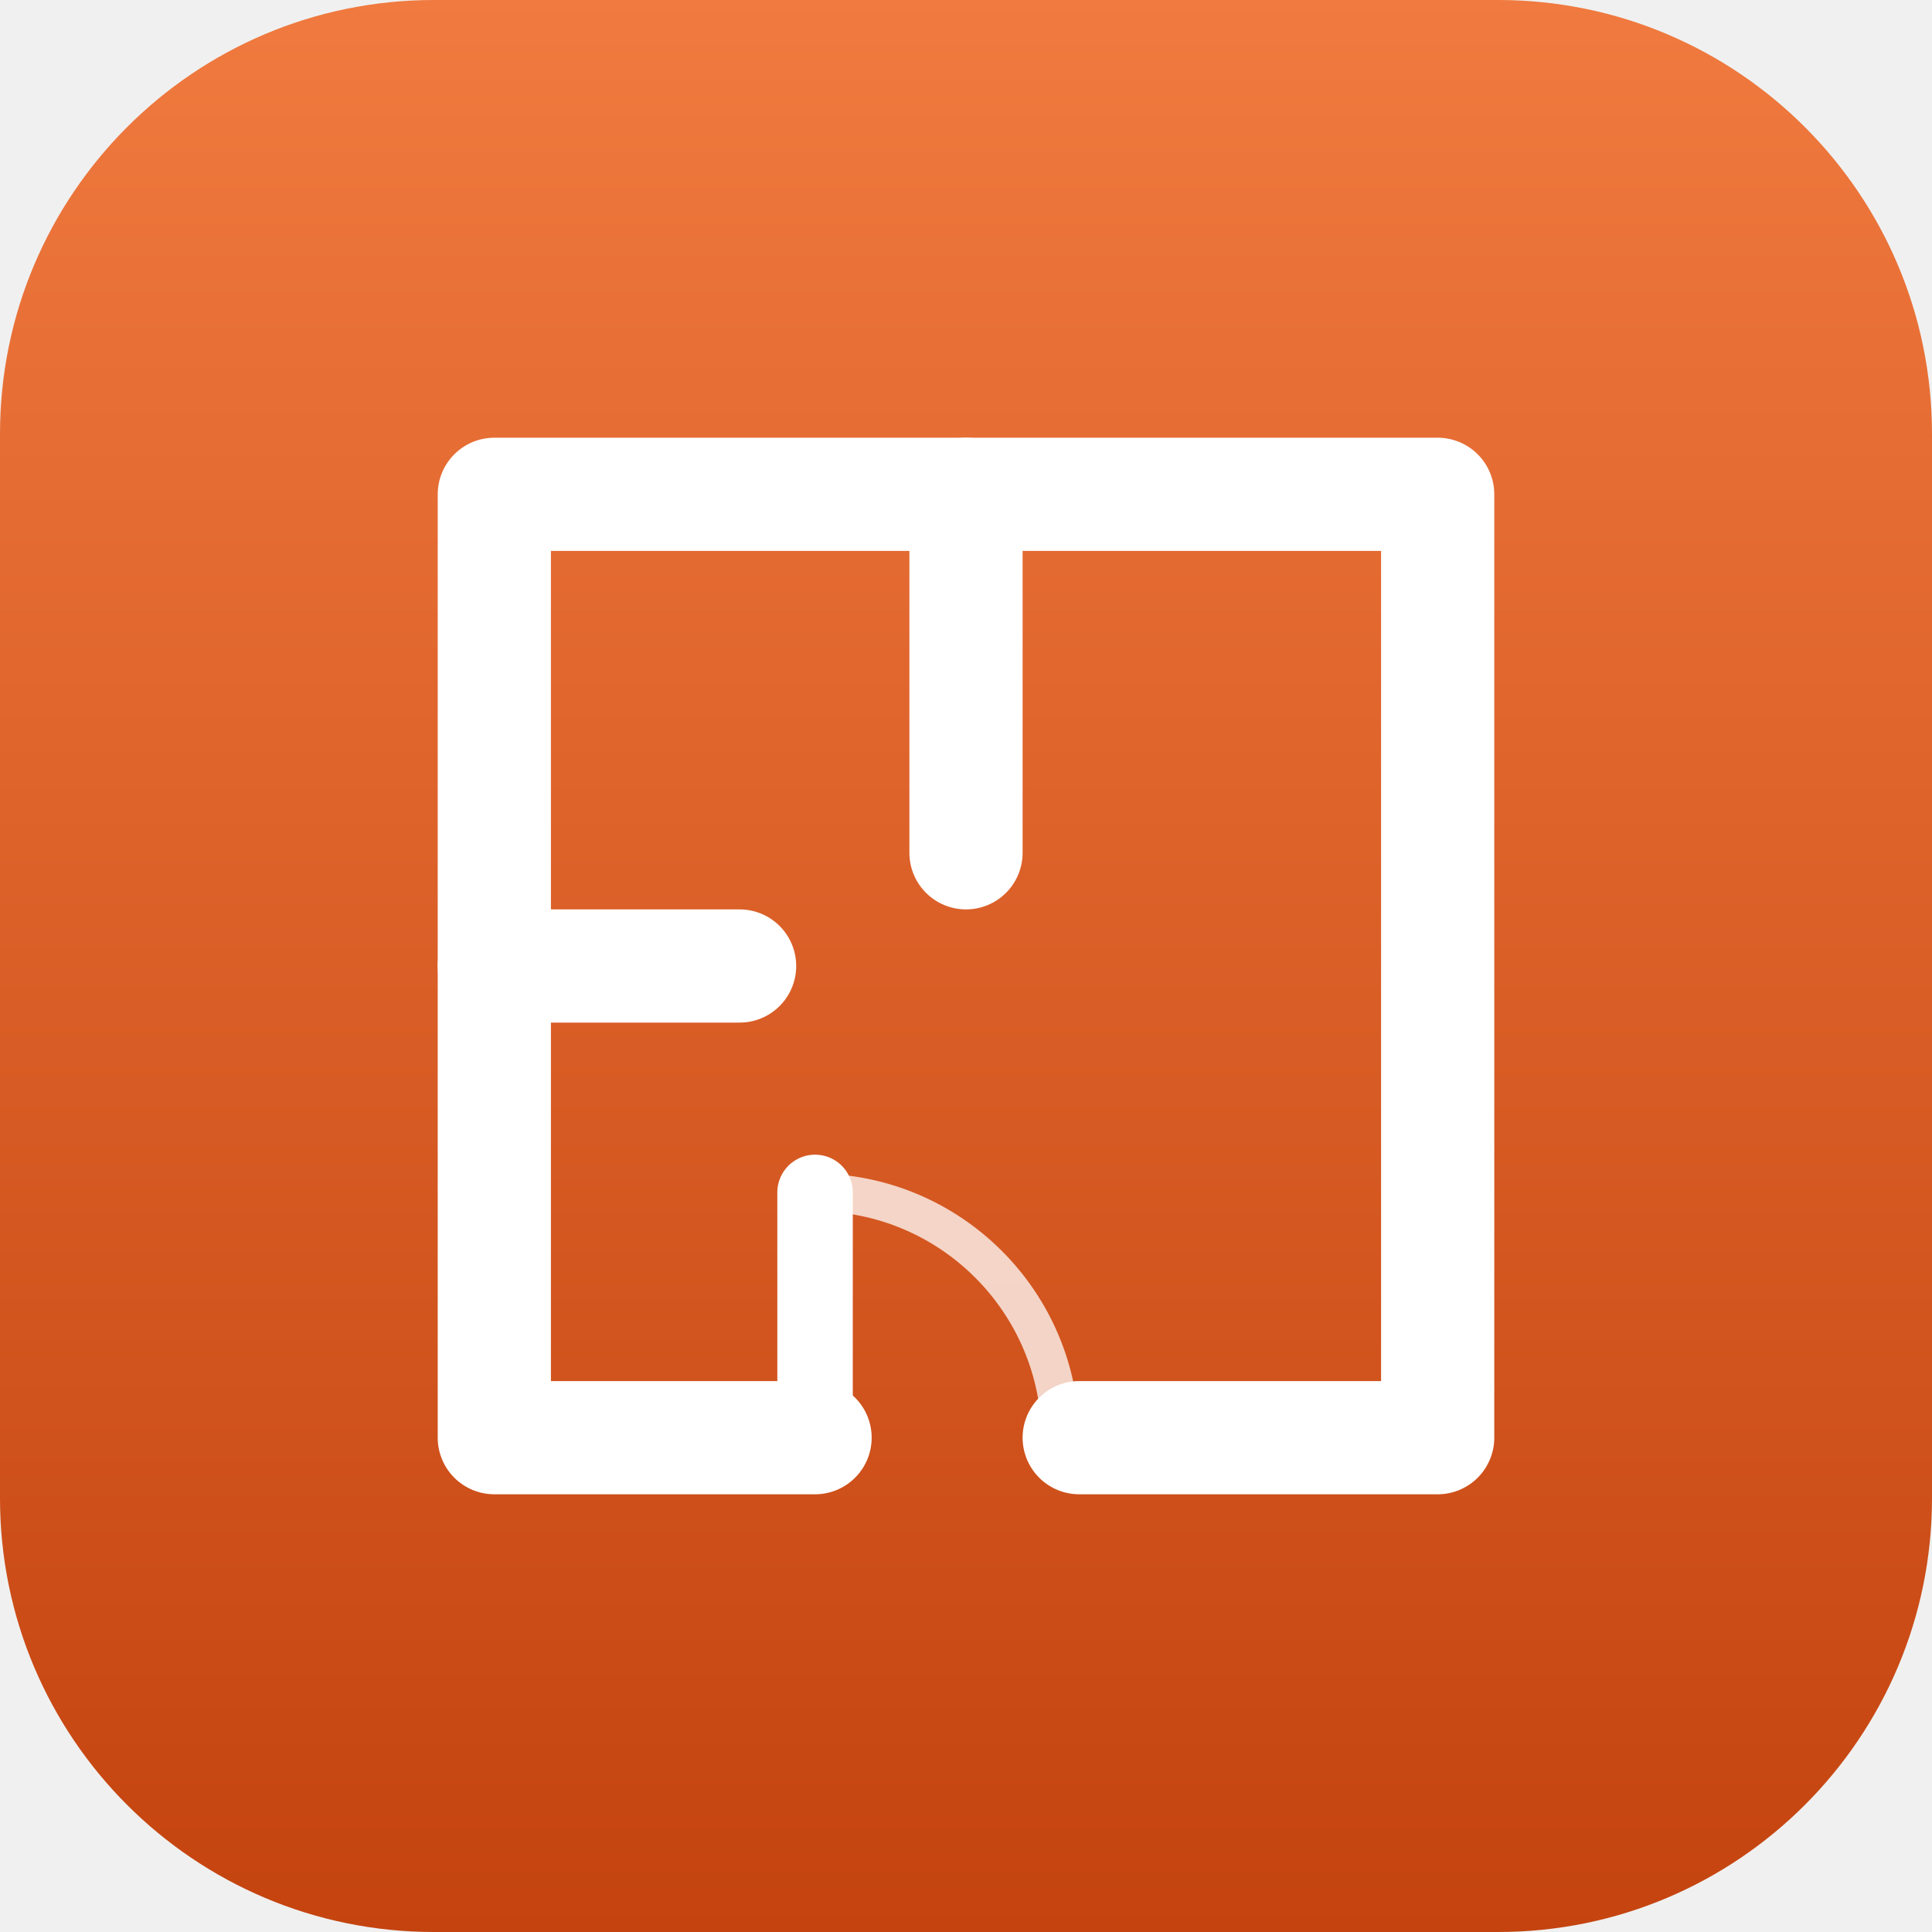
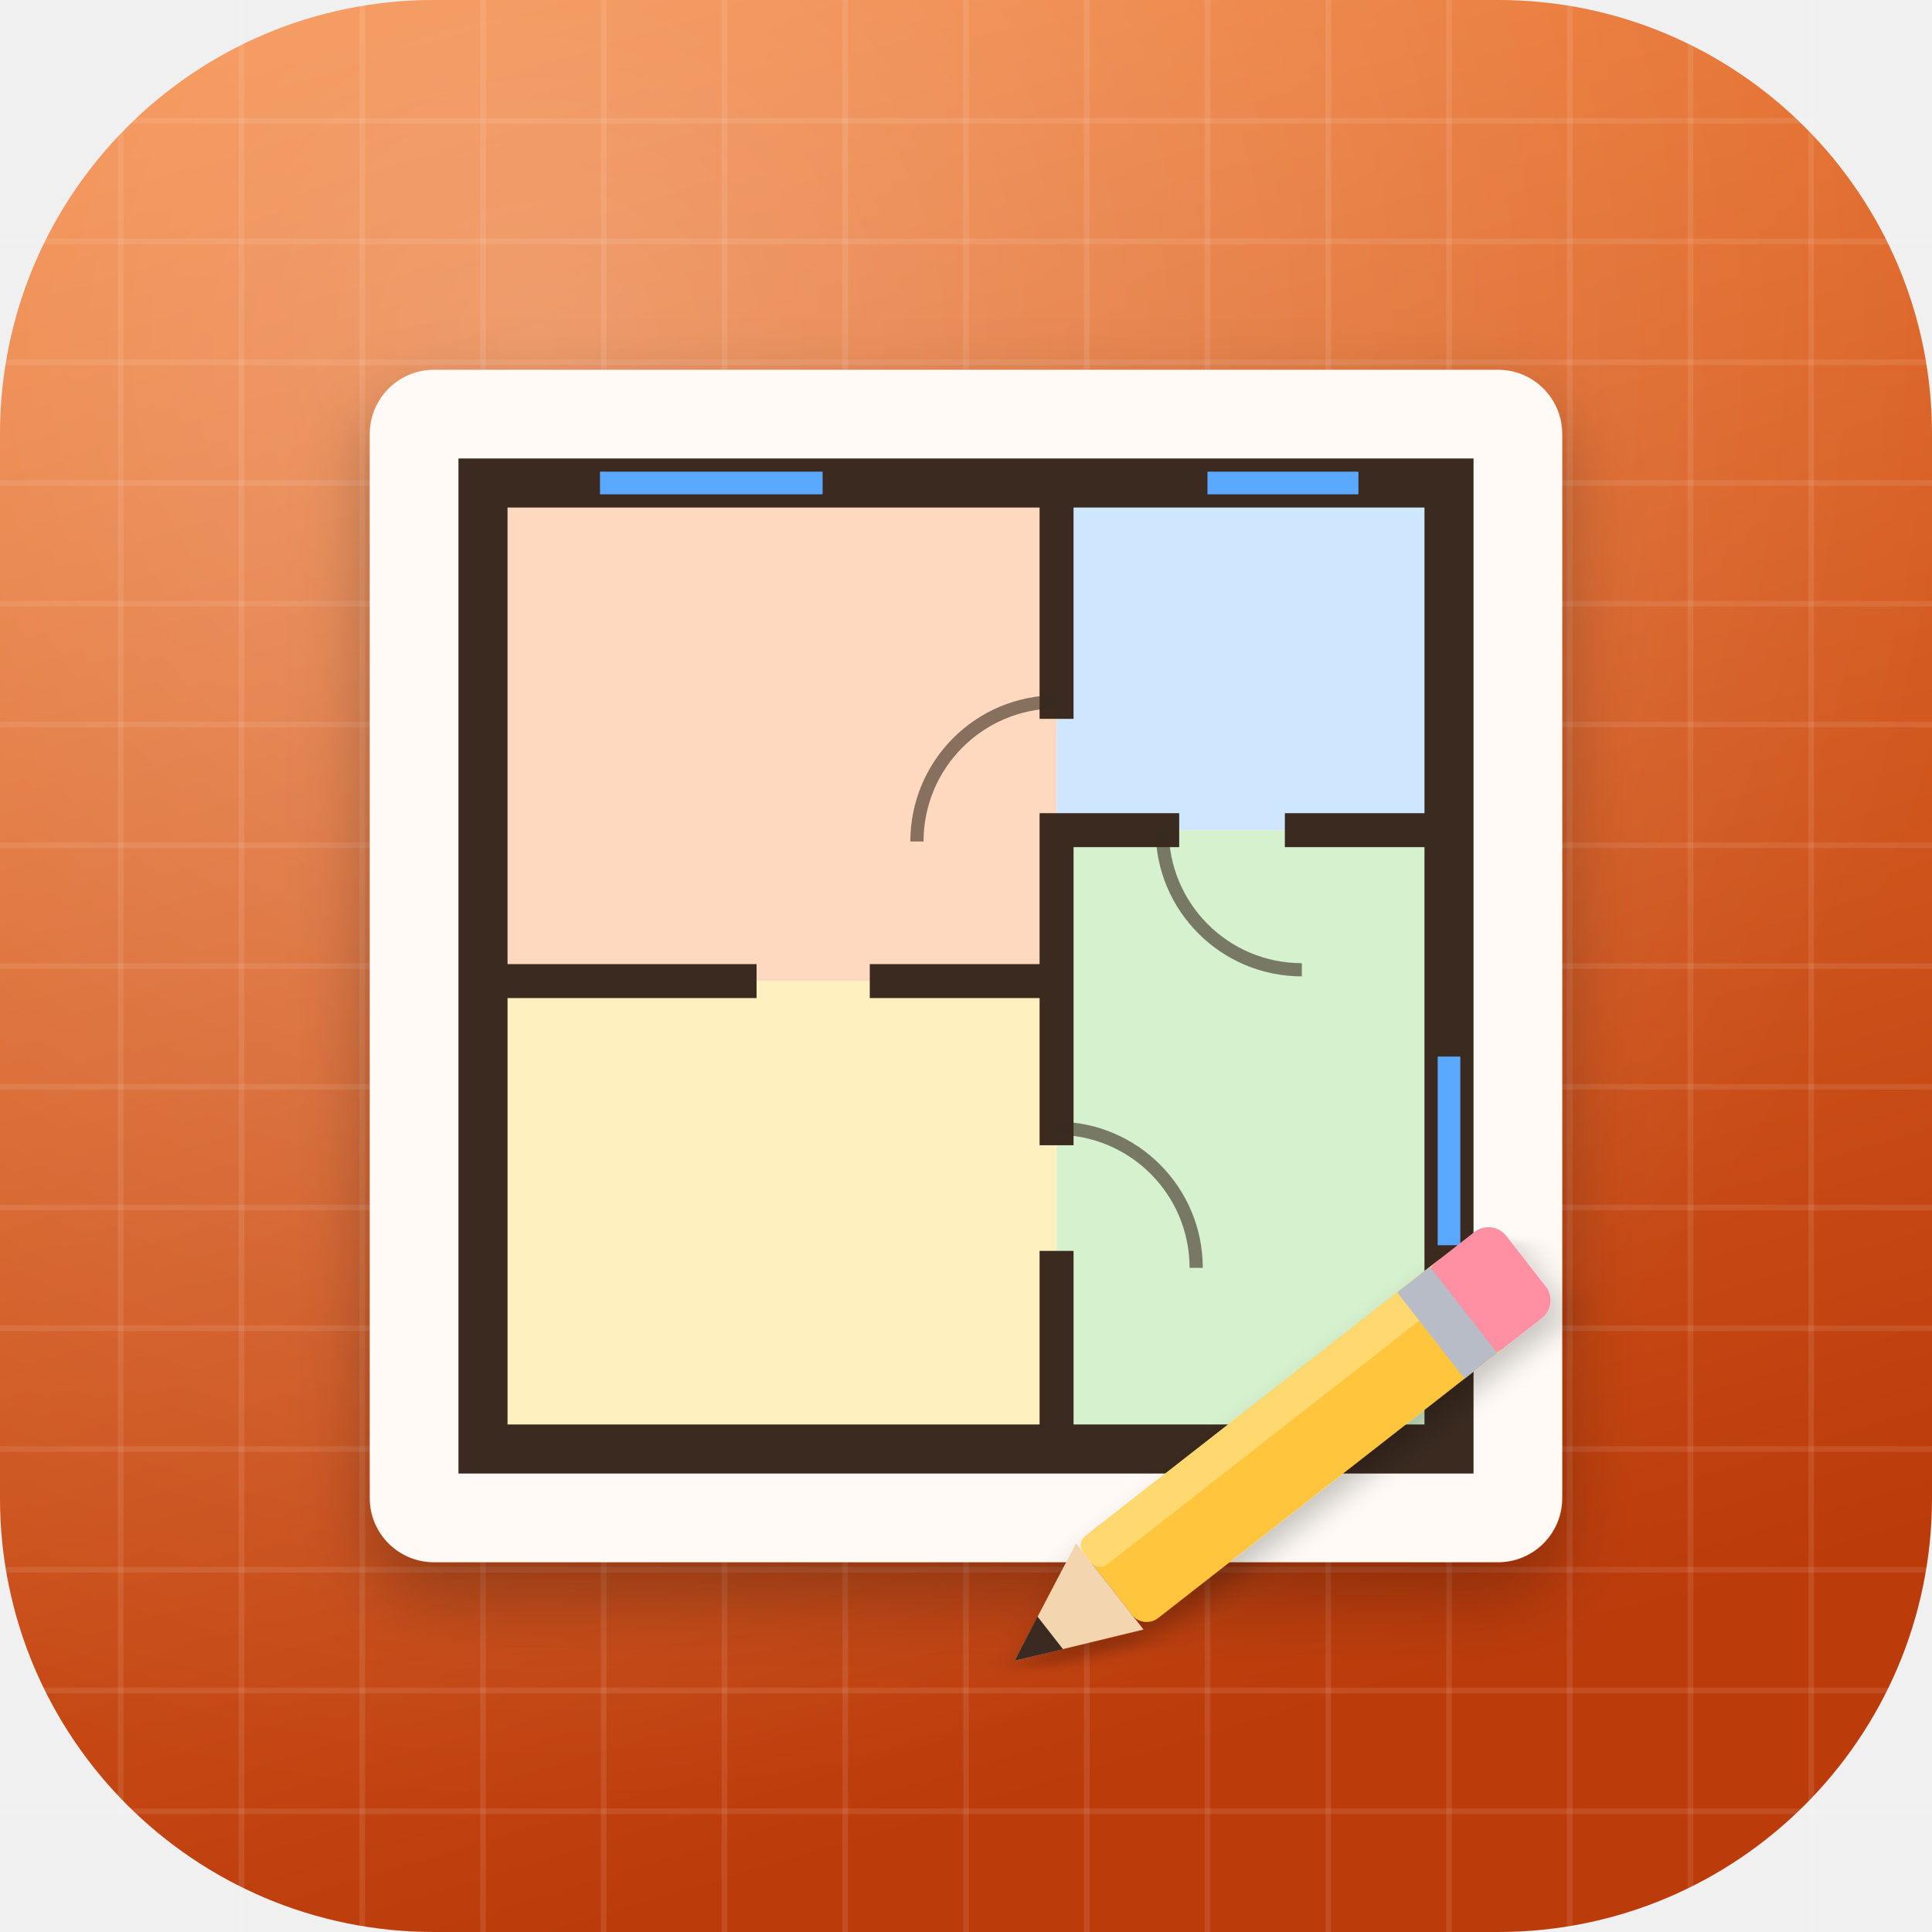
<svg xmlns="http://www.w3.org/2000/svg" width="1024" height="1024" viewBox="0 0 1024 1024">
  <defs>
-     <linearGradient id="bg" x1="0" y1="0" x2="0" y2="1">
-       <stop offset="0" stop-color="#f07a3f" />
-       <stop offset="1" stop-color="#c4430f" />
+     <linearGradient id="bg" x1="0" y1="0" x2="0.3" y2="1">
+       <stop offset="0" stop-color="#f6873f" />
+       <stop offset="1" stop-color="#bb3b0b" />
    </linearGradient>
+     <radialGradient id="glow" cx="0.28" cy="0.18" r="0.75">
+       <stop offset="0" stop-color="#ffffff" stop-opacity="0.28" />
+       <stop offset="1" stop-color="#ffffff" stop-opacity="0" />
+     </radialGradient>
+     <filter id="sh" x="-20%" y="-20%" width="140%" height="150%">
+       <feDropShadow dx="0" dy="18" stdDeviation="20" flood-color="#000" flood-opacity="0.28" />
+     </filter>
+     <filter id="sh2" x="-20%" y="-20%" width="140%" height="150%">
+       <feDropShadow dx="0" dy="8" stdDeviation="8" flood-color="#000" flood-opacity="0.22" />
+     </filter>
  </defs>
  <rect width="1024" height="1024" rx="230" fill="url(#bg)" />
-   <g fill="none" stroke="#ffffff" stroke-width="60" stroke-linecap="round" stroke-linejoin="round">
-     <path d="M572 762 H762 V262 H262 V762 H432" />
-     <path d="M512 262 V452 M262 512 H392" />
+   <rect width="1024" height="1024" rx="230" fill="url(#glow)" />
+   <g stroke="#ffffff" stroke-opacity="0.09" stroke-width="3">
+     <path d="M64 0 V1024" />
+     <path d="M128 0 V1024" />
+     <path d="M192 0 V1024" />
+     <path d="M256 0 V1024" />
+     <path d="M320 0 V1024" />
+     <path d="M384 0 V1024" />
+     <path d="M448 0 V1024" />
+     <path d="M512 0 V1024" />
+     <path d="M576 0 V1024" />
+     <path d="M640 0 V1024" />
+     <path d="M704 0 V1024" />
+     <path d="M768 0 V1024" />
+     <path d="M832 0 V1024" />
+     <path d="M896 0 V1024" />
+     <path d="M960 0 V1024" />
+     <path d="M0 64 H1024" />
+     <path d="M0 128 H1024" />
+     <path d="M0 192 H1024" />
+     <path d="M0 256 H1024" />
+     <path d="M0 320 H1024" />
+     <path d="M0 384 H1024" />
+     <path d="M0 448 H1024" />
+     <path d="M0 512 H1024" />
+     <path d="M0 576 H1024" />
+     <path d="M0 640 H1024" />
+     <path d="M0 704 H1024" />
+     <path d="M0 768 H1024" />
+     <path d="M0 832 H1024" />
+     <path d="M0 896 H1024" />
+     <path d="M0 960 H1024" />
  </g>
-   <g fill="none" stroke="#ffffff" stroke-linecap="round">
-     <path d="M432 762 V632" stroke-width="40" />
-     <path d="M432 632 A130 130 0 0 1 562 762" stroke-width="20" stroke-opacity="0.75" />
+   <g filter="url(#sh)">
+     <rect x="196" y="196" width="632" height="632" rx="34" fill="#fffaf5" />
+   </g>
+   <rect x="256" y="256" width="304" height="264" fill="#ffd9bf" />
+   <rect x="256" y="520" width="304" height="248" fill="#fff0bf" />
+   <rect x="560" y="256" width="208" height="184" fill="#cfe6ff" />
+   <rect x="560" y="440" width="208" height="328" fill="#d6f1cd" />
+   <g fill="none" stroke="#3a2a20" stroke-linecap="square">
+     <rect x="256" y="256" width="512" height="512" stroke-width="26" />
+     <path d="M560 256 V372 M560 446 V598 M560 672 V768 M256 520 H392 M470 520 H560 M560 440 H616 M690 440 H768" stroke-width="18" />
+   </g>
+   <g fill="none" stroke="#3a2a20" stroke-width="7" stroke-opacity="0.6">
+     <path d="M560 372 A74 74 0 0 0 486 446" />
+     <path d="M560 598 A74 74 0 0 1 634 672" />
+     <path d="M616 440 A74 74 0 0 0 690 514" />
+   </g>
+   <path d="M318 256 H436 M640 256 H720 M768 560 V660" stroke="#5aa9ff" stroke-width="12" />
+   <g transform="rotate(-38 690 760)" filter="url(#sh2)">
+     <rect x="560" y="732" width="250" height="58" rx="10" fill="#ffc53d" />
+     <rect x="560" y="732" width="250" height="19" rx="6" fill="#ffd970" />
+     <rect x="790" y="732" width="50" height="58" rx="12" fill="#ff8fa3" />
+     <rect x="776" y="732" width="22" height="58" fill="#b8bcc6" />
+     <path d="M560 732 L496 761 L560 790 Z" fill="#f3d6b0" />
+     <path d="M520 750 L496 761 L520 772 Z" fill="#3a2a20" />
  </g>
</svg>
